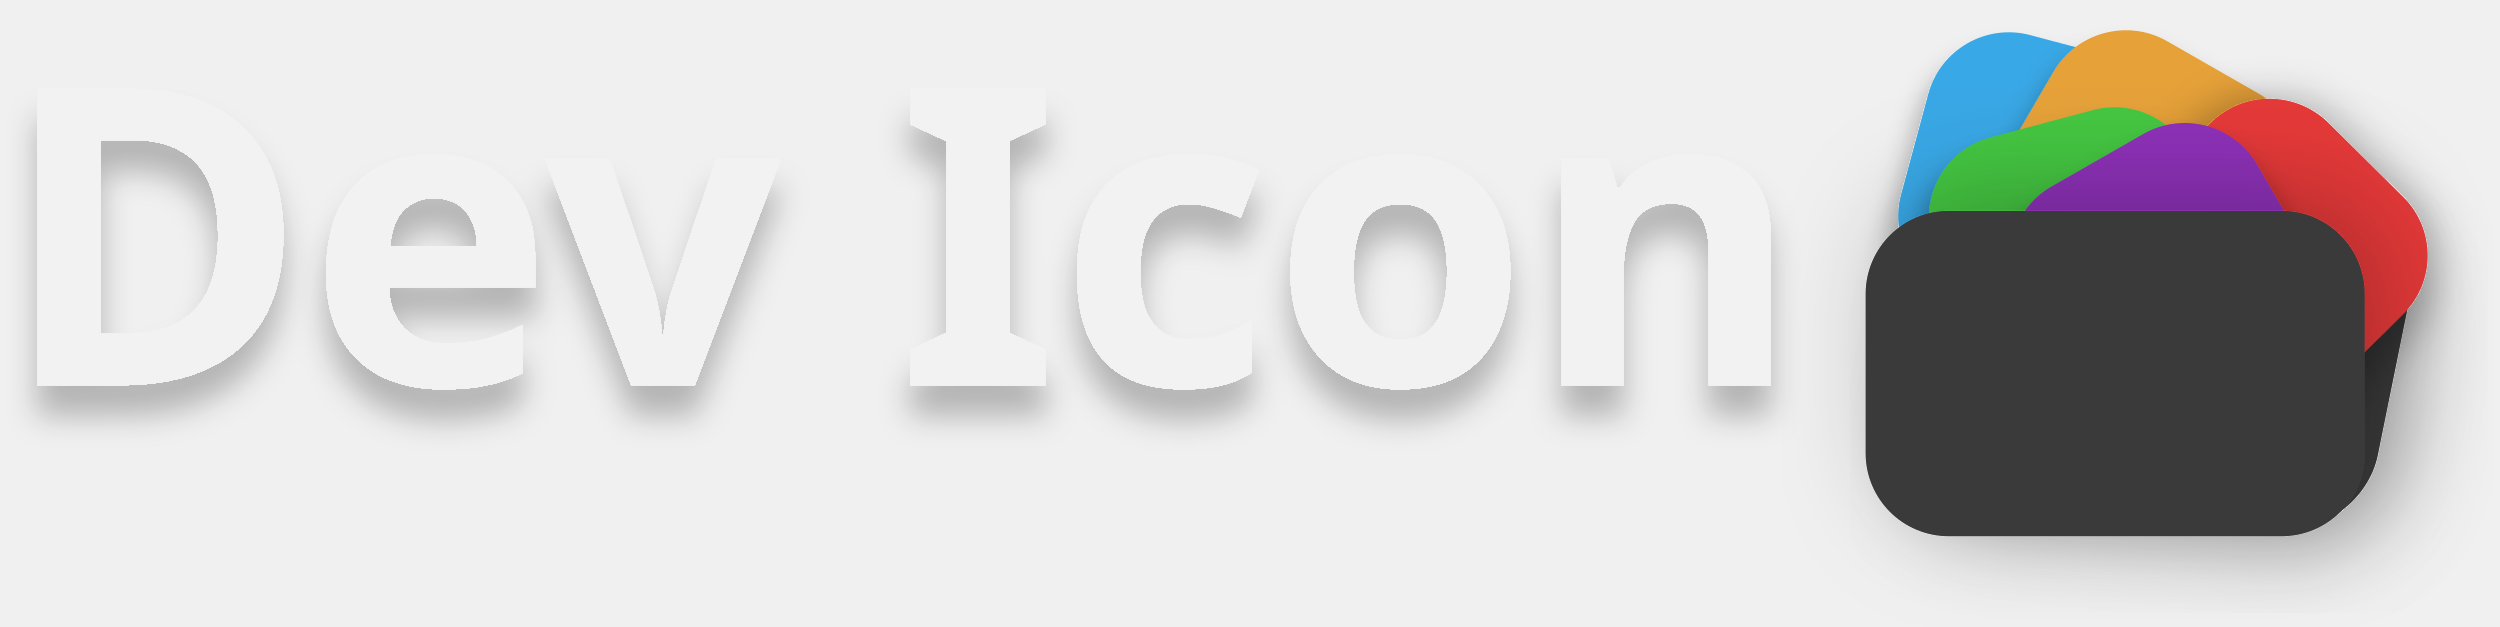
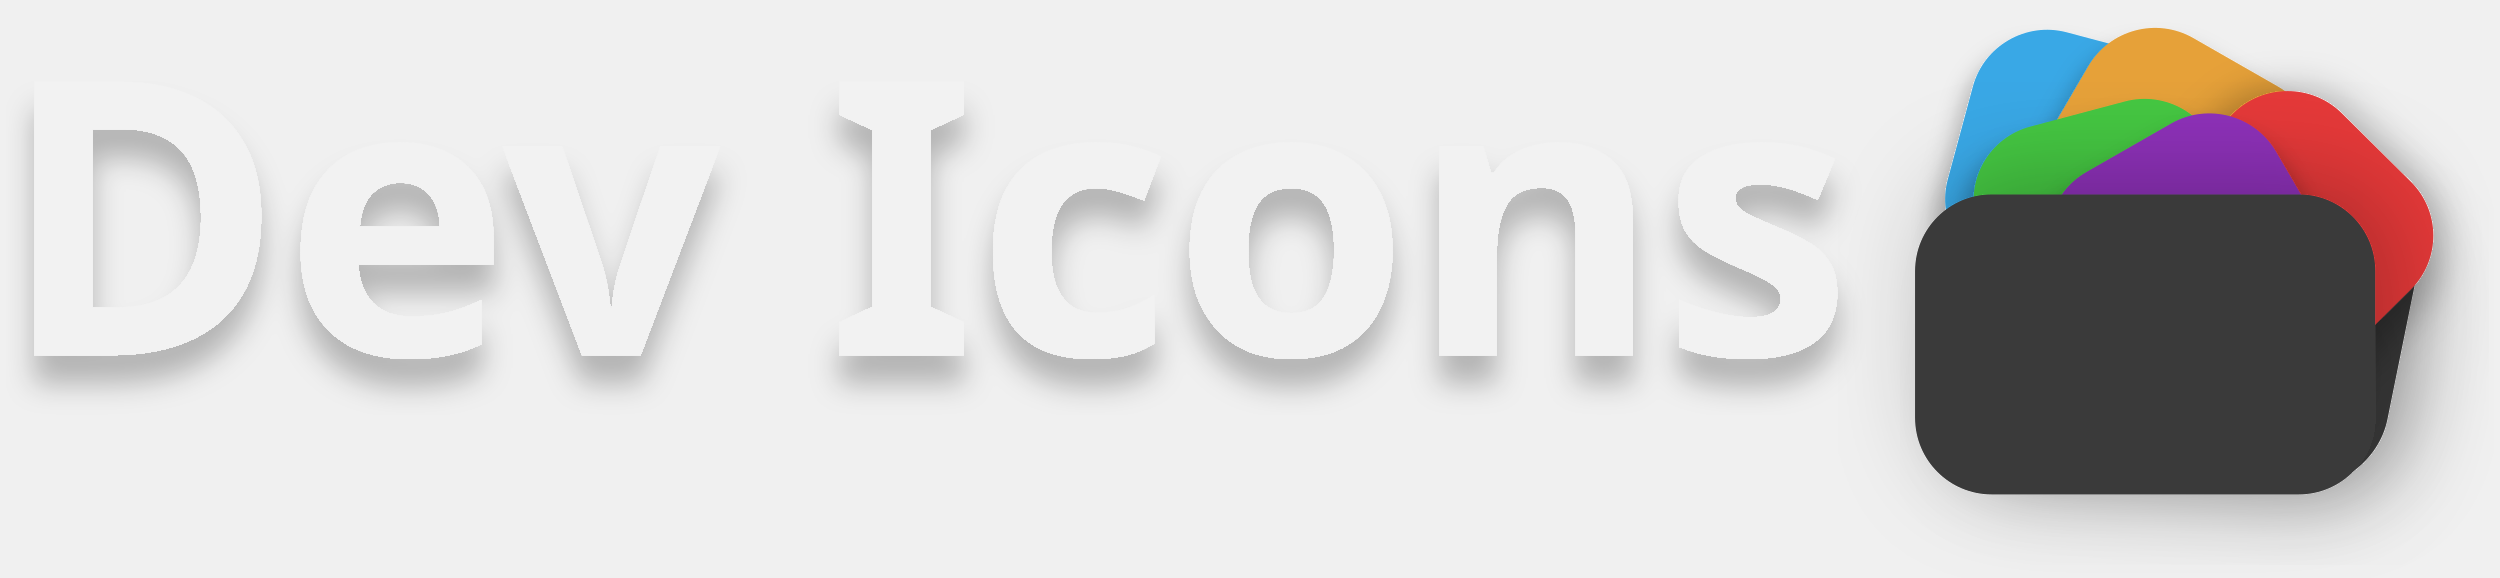
- <svg xmlns="http://www.w3.org/2000/svg" width="331" height="83" viewBox="0 0 331 83" fill="none">
+ <svg xmlns="http://www.w3.org/2000/svg" width="359" height="83" viewBox="0 0 359 83" fill="none">
  <g filter="url(#filter0_d_46_45)">
-     <rect width="65.887" height="43.841" rx="11" transform="matrix(0.996365 0.0851825 -0.198792 0.980042 255.715 22.4211)" fill="#3A3A3A" />
+     <rect width="65.887" height="43.841" rx="11" transform="matrix(0.996365 0.0851825 -0.198792 0.980042 283.715 22.4211)" fill="#3A3A3A" />
  </g>
  <g filter="url(#filter1_d_46_45)">
-     <rect width="35.787" height="36.047" rx="11" transform="matrix(0.260849 -0.96538 0.966464 0.256803 248.836 36.3683)" fill="#39A8E6" />
+     <rect width="35.787" height="36.047" rx="11" transform="matrix(0.260849 -0.96538 0.966464 0.256803 276.836 36.3683)" fill="#39A8E6" />
  </g>
  <g filter="url(#filter2_d_46_45)">
-     <rect width="35.992" height="35.842" rx="11" transform="matrix(0.86783 0.496862 -0.503145 0.864202 277.415 0)" fill="#E6A139" />
+     <rect width="35.992" height="35.842" rx="11" transform="matrix(0.86783 0.496862 -0.503145 0.864202 305.415 0)" fill="#E6A139" />
  </g>
  <g filter="url(#filter3_d_46_45)">
-     <rect width="35.917" height="35.917" rx="11" transform="matrix(0.710063 0.704139 -0.710063 0.704139 300.496 8.54135)" fill="#E63939" />
+     <rect width="35.917" height="35.917" rx="11" transform="matrix(0.710063 0.704139 -0.710063 0.704139 328.496 8.54135)" fill="#E63939" />
  </g>
  <g filter="url(#filter4_d_46_45)">
-     <rect width="35.787" height="36.047" rx="11" transform="matrix(0.260849 0.96538 -0.966464 0.256803 287.76 11.7444)" fill="#45C742" />
+     <rect width="35.787" height="36.047" rx="11" transform="matrix(0.260849 0.96538 -0.966464 0.256803 315.76 11.7444)" fill="#45C742" />
  </g>
  <g filter="url(#filter5_d_46_45)">
-     <rect width="35.842" height="35.992" rx="11" transform="matrix(0.503145 0.864202 -0.86783 0.496862 293.308 12.2782)" fill="#8E31B9" />
+     <rect width="35.842" height="35.992" rx="11" transform="matrix(0.503145 0.864202 -0.86783 0.496862 321.308 12.2782)" fill="#8E31B9" />
  </g>
  <g filter="url(#filter6_d_46_45)">
-     <rect x="255.567" y="30.342" width="53.239" height="3.641" rx="1.821" fill="white" fill-opacity="0.01" shape-rendering="crispEdges" />
+     <rect x="283.567" y="30.342" width="53.239" height="3.641" rx="1.821" fill="white" fill-opacity="0.01" shape-rendering="crispEdges" />
  </g>
  <g filter="url(#filter7_d_46_45)">
-     <rect x="247" y="27.915" width="66.09" height="43.086" rx="11" fill="#3A3A3A" />
+     <rect x="275" y="27.915" width="66.09" height="43.086" rx="11" fill="#3A3A3A" />
  </g>
  <g filter="url(#filter8_d_46_45)">
-     <path d="M37.51 30.98C37.51 35.38 36.667 39.065 34.98 42.035C33.293 45.005 30.837 47.242 27.61 48.745C24.42 50.248 20.57 51 16.06 51H4.95V11.73H17.27C21.377 11.73 24.933 12.463 27.94 13.93C30.983 15.397 33.33 17.56 34.98 20.42C36.667 23.243 37.51 26.763 37.51 30.98ZM28.875 31.2C28.875 28.303 28.453 25.92 27.61 24.05C26.767 22.18 25.502 20.805 23.815 19.925C22.165 19.008 20.13 18.55 17.71 18.55H13.255V44.125H16.83C20.9 44.125 23.925 43.043 25.905 40.88C27.885 38.717 28.875 35.49 28.875 31.2ZM57.378 20.42C60.165 20.42 62.548 20.952 64.528 22.015C66.545 23.078 68.103 24.618 69.203 26.635C70.303 28.652 70.853 31.127 70.853 34.06V38.02H51.493C51.566 40.33 52.245 42.145 53.528 43.465C54.848 44.785 56.663 45.445 58.973 45.445C60.916 45.445 62.676 45.262 64.253 44.895C65.83 44.492 67.461 43.887 69.148 43.08V49.405C67.681 50.138 66.123 50.67 64.473 51C62.86 51.367 60.898 51.55 58.588 51.55C55.581 51.55 52.923 51 50.613 49.9C48.303 48.763 46.488 47.058 45.168 44.785C43.848 42.512 43.188 39.652 43.188 36.205C43.188 32.685 43.775 29.77 44.948 27.46C46.158 25.113 47.826 23.353 49.953 22.18C52.08 21.007 54.555 20.42 57.378 20.42ZM57.433 26.25C55.856 26.25 54.536 26.763 53.473 27.79C52.446 28.817 51.841 30.412 51.658 32.575H63.153C63.153 31.365 62.933 30.283 62.493 29.33C62.09 28.377 61.466 27.625 60.623 27.075C59.78 26.525 58.716 26.25 57.433 26.25ZM83.574 51L72.134 20.97H80.714L86.489 38.075C86.709 38.735 86.892 39.432 87.039 40.165C87.222 40.898 87.35 41.613 87.424 42.31C87.534 43.007 87.607 43.648 87.644 44.235H87.864C87.9 43.612 87.974 42.952 88.084 42.255C88.194 41.558 88.322 40.862 88.469 40.165C88.652 39.432 88.854 38.735 89.074 38.075L94.849 20.97H103.429L91.989 51H83.574ZM138.39 51H120.515V46.27L125.3 44.07V18.66L120.515 16.46V11.73H138.39V16.46L133.605 18.66V44.07L138.39 46.27V51ZM156.632 51.55C153.662 51.55 151.132 51.018 149.042 49.955C146.952 48.855 145.357 47.168 144.257 44.895C143.157 42.622 142.607 39.707 142.607 36.15C142.607 32.483 143.23 29.495 144.477 27.185C145.724 24.875 147.447 23.17 149.647 22.07C151.884 20.97 154.45 20.42 157.347 20.42C159.4 20.42 161.179 20.622 162.682 21.025C164.222 21.428 165.56 21.905 166.697 22.455L164.277 28.78C162.994 28.267 161.784 27.845 160.647 27.515C159.547 27.185 158.447 27.02 157.347 27.02C155.917 27.02 154.725 27.368 153.772 28.065C152.819 28.725 152.104 29.733 151.627 31.09C151.187 32.41 150.967 34.078 150.967 36.095C150.967 38.075 151.205 39.725 151.682 41.045C152.195 42.328 152.929 43.3 153.882 43.96C154.835 44.583 155.99 44.895 157.347 44.895C159.07 44.895 160.592 44.675 161.912 44.235C163.232 43.758 164.515 43.117 165.762 42.31V49.295C164.515 50.102 163.195 50.67 161.802 51C160.445 51.367 158.722 51.55 156.632 51.55ZM199.954 35.93C199.954 38.423 199.605 40.642 198.909 42.585C198.249 44.528 197.277 46.178 195.994 47.535C194.747 48.855 193.225 49.863 191.429 50.56C189.632 51.22 187.597 51.55 185.324 51.55C183.234 51.55 181.29 51.22 179.494 50.56C177.734 49.863 176.212 48.855 174.929 47.535C173.645 46.178 172.637 44.528 171.904 42.585C171.207 40.642 170.859 38.423 170.859 35.93C170.859 32.593 171.445 29.788 172.619 27.515C173.792 25.205 175.479 23.445 177.679 22.235C179.879 21.025 182.482 20.42 185.489 20.42C188.312 20.42 190.805 21.025 192.969 22.235C195.132 23.445 196.837 25.205 198.084 27.515C199.33 29.788 199.954 32.593 199.954 35.93ZM179.219 35.93C179.219 37.91 179.42 39.578 179.824 40.935C180.264 42.255 180.942 43.263 181.859 43.96C182.775 44.62 183.967 44.95 185.434 44.95C186.9 44.95 188.074 44.62 188.954 43.96C189.87 43.263 190.53 42.255 190.934 40.935C191.374 39.578 191.594 37.91 191.594 35.93C191.594 33.95 191.374 32.3 190.934 30.98C190.53 29.66 189.87 28.67 188.954 28.01C188.037 27.35 186.845 27.02 185.379 27.02C183.215 27.02 181.639 27.772 180.649 29.275C179.695 30.742 179.219 32.96 179.219 35.93ZM223.777 20.42C227.003 20.42 229.588 21.3 231.532 23.06C233.475 24.783 234.447 27.57 234.447 31.42V51H226.252V33.455C226.252 31.292 225.867 29.678 225.097 28.615C224.327 27.515 223.098 26.965 221.412 26.965C218.918 26.965 217.213 27.827 216.297 29.55C215.38 31.237 214.922 33.675 214.922 36.865V51H206.727V20.97H212.997L214.097 24.82H214.537C215.197 23.793 216.003 22.968 216.957 22.345C217.91 21.685 218.973 21.208 220.147 20.915C221.32 20.585 222.53 20.42 223.777 20.42Z" fill="#F2F2F2" />
+     <path d="M37.51 30.98C37.51 35.38 36.667 39.065 34.98 42.035C33.293 45.005 30.837 47.242 27.61 48.745C24.42 50.248 20.57 51 16.06 51H4.95V11.73H17.27C21.377 11.73 24.933 12.463 27.94 13.93C30.983 15.397 33.33 17.56 34.98 20.42C36.667 23.243 37.51 26.763 37.51 30.98ZM28.875 31.2C28.875 28.303 28.453 25.92 27.61 24.05C26.767 22.18 25.502 20.805 23.815 19.925C22.165 19.008 20.13 18.55 17.71 18.55H13.255V44.125H16.83C20.9 44.125 23.925 43.043 25.905 40.88C27.885 38.717 28.875 35.49 28.875 31.2ZM57.378 20.42C60.165 20.42 62.548 20.952 64.528 22.015C66.545 23.078 68.103 24.618 69.203 26.635C70.303 28.652 70.853 31.127 70.853 34.06V38.02H51.493C51.566 40.33 52.245 42.145 53.528 43.465C54.848 44.785 56.663 45.445 58.973 45.445C60.916 45.445 62.676 45.262 64.253 44.895C65.83 44.492 67.461 43.887 69.148 43.08V49.405C67.681 50.138 66.123 50.67 64.473 51C62.86 51.367 60.898 51.55 58.588 51.55C55.581 51.55 52.923 51 50.613 49.9C48.303 48.763 46.488 47.058 45.168 44.785C43.848 42.512 43.188 39.652 43.188 36.205C43.188 32.685 43.775 29.77 44.948 27.46C46.158 25.113 47.826 23.353 49.953 22.18C52.08 21.007 54.555 20.42 57.378 20.42ZM57.433 26.25C55.856 26.25 54.536 26.763 53.473 27.79C52.446 28.817 51.841 30.412 51.658 32.575H63.153C63.153 31.365 62.933 30.283 62.493 29.33C62.09 28.377 61.466 27.625 60.623 27.075C59.78 26.525 58.716 26.25 57.433 26.25ZM83.574 51L72.134 20.97H80.714L86.489 38.075C86.709 38.735 86.892 39.432 87.039 40.165C87.222 40.898 87.35 41.613 87.424 42.31C87.534 43.007 87.607 43.648 87.644 44.235H87.864C87.9 43.612 87.974 42.952 88.084 42.255C88.194 41.558 88.322 40.862 88.469 40.165C88.652 39.432 88.854 38.735 89.074 38.075L94.849 20.97H103.429L91.989 51H83.574ZM138.39 51H120.515V46.27L125.3 44.07V18.66L120.515 16.46V11.73H138.39V16.46L133.605 18.66V44.07L138.39 46.27V51ZM156.632 51.55C153.662 51.55 151.132 51.018 149.042 49.955C146.952 48.855 145.357 47.168 144.257 44.895C143.157 42.622 142.607 39.707 142.607 36.15C142.607 32.483 143.23 29.495 144.477 27.185C145.724 24.875 147.447 23.17 149.647 22.07C151.884 20.97 154.45 20.42 157.347 20.42C159.4 20.42 161.179 20.622 162.682 21.025C164.222 21.428 165.56 21.905 166.697 22.455L164.277 28.78C162.994 28.267 161.784 27.845 160.647 27.515C159.547 27.185 158.447 27.02 157.347 27.02C155.917 27.02 154.725 27.368 153.772 28.065C152.819 28.725 152.104 29.733 151.627 31.09C151.187 32.41 150.967 34.078 150.967 36.095C150.967 38.075 151.205 39.725 151.682 41.045C152.195 42.328 152.929 43.3 153.882 43.96C154.835 44.583 155.99 44.895 157.347 44.895C159.07 44.895 160.592 44.675 161.912 44.235C163.232 43.758 164.515 43.117 165.762 42.31V49.295C164.515 50.102 163.195 50.67 161.802 51C160.445 51.367 158.722 51.55 156.632 51.55ZM199.954 35.93C199.954 38.423 199.605 40.642 198.909 42.585C198.249 44.528 197.277 46.178 195.994 47.535C194.747 48.855 193.225 49.863 191.429 50.56C189.632 51.22 187.597 51.55 185.324 51.55C183.234 51.55 181.29 51.22 179.494 50.56C177.734 49.863 176.212 48.855 174.929 47.535C173.645 46.178 172.637 44.528 171.904 42.585C171.207 40.642 170.859 38.423 170.859 35.93C170.859 32.593 171.445 29.788 172.619 27.515C173.792 25.205 175.479 23.445 177.679 22.235C179.879 21.025 182.482 20.42 185.489 20.42C188.312 20.42 190.805 21.025 192.969 22.235C195.132 23.445 196.837 25.205 198.084 27.515C199.33 29.788 199.954 32.593 199.954 35.93ZM179.219 35.93C179.219 37.91 179.42 39.578 179.824 40.935C180.264 42.255 180.942 43.263 181.859 43.96C182.775 44.62 183.967 44.95 185.434 44.95C186.9 44.95 188.074 44.62 188.954 43.96C189.87 43.263 190.53 42.255 190.934 40.935C191.374 39.578 191.594 37.91 191.594 35.93C191.594 33.95 191.374 32.3 190.934 30.98C190.53 29.66 189.87 28.67 188.954 28.01C188.037 27.35 186.845 27.02 185.379 27.02C183.215 27.02 181.639 27.772 180.649 29.275C179.695 30.742 179.219 32.96 179.219 35.93ZM223.777 20.42C227.003 20.42 229.588 21.3 231.532 23.06C233.475 24.783 234.447 27.57 234.447 31.42V51H226.252V33.455C226.252 31.292 225.867 29.678 225.097 28.615C224.327 27.515 223.098 26.965 221.412 26.965C218.918 26.965 217.213 27.827 216.297 29.55C215.38 31.237 214.922 33.675 214.922 36.865V51H206.727V20.97H212.997L214.097 24.82H214.537C215.197 23.793 216.003 22.968 216.957 22.345C217.91 21.685 218.973 21.208 220.147 20.915C221.32 20.585 222.53 20.42 223.777 20.42ZM263.829 42.09C263.829 44.107 263.352 45.83 262.399 47.26C261.446 48.653 260.016 49.717 258.109 50.45C256.202 51.183 253.837 51.55 251.014 51.55C248.924 51.55 247.127 51.403 245.624 51.11C244.121 50.853 242.617 50.413 241.114 49.79V43.025C242.727 43.758 244.469 44.363 246.339 44.84C248.209 45.317 249.859 45.555 251.289 45.555C252.902 45.555 254.039 45.317 254.699 44.84C255.396 44.363 255.744 43.74 255.744 42.97C255.744 42.457 255.597 41.998 255.304 41.595C255.047 41.192 254.461 40.733 253.544 40.22C252.627 39.707 251.197 39.047 249.254 38.24C247.384 37.433 245.844 36.645 244.634 35.875C243.424 35.068 242.526 34.115 241.939 33.015C241.352 31.878 241.059 30.467 241.059 28.78C241.059 25.993 242.141 23.903 244.304 22.51C246.467 21.117 249.346 20.42 252.939 20.42C254.809 20.42 256.587 20.603 258.274 20.97C259.961 21.337 261.702 21.942 263.499 22.785L261.024 28.67C260.034 28.23 259.081 27.845 258.164 27.515C257.247 27.185 256.349 26.928 255.469 26.745C254.626 26.562 253.746 26.47 252.829 26.47C251.619 26.47 250.702 26.635 250.079 26.965C249.492 27.295 249.199 27.79 249.199 28.45C249.199 28.927 249.346 29.367 249.639 29.77C249.969 30.137 250.574 30.54 251.454 30.98C252.371 31.42 253.709 32.007 255.469 32.74C257.192 33.437 258.677 34.17 259.924 34.94C261.171 35.673 262.124 36.608 262.784 37.745C263.481 38.845 263.829 40.293 263.829 42.09Z" fill="#F2F2F2" />
  </g>
  <defs>
-     <filter id="filter0_d_46_45" x="244.969" y="20.317" width="84.425" height="60.787" filterUnits="userSpaceOnUse" color-interpolation-filters="sRGB">
+     <filter id="filter0_d_46_45" x="272.969" y="20.317" width="84.425" height="60.787" filterUnits="userSpaceOnUse" color-interpolation-filters="sRGB">
      <feFlood flood-opacity="0" result="BackgroundImageFix" />
      <feColorMatrix in="SourceAlpha" type="matrix" values="0 0 0 0 0 0 0 0 0 0 0 0 0 0 0 0 0 0 127 0" result="hardAlpha" />
      <feMorphology radius="4" operator="erode" in="SourceAlpha" result="effect1_dropShadow_46_45" />
      <feOffset dx="3" dy="4" />
      <feGaussianBlur stdDeviation="5.5" />
      <feComposite in2="hardAlpha" operator="out" />
      <feColorMatrix type="matrix" values="0 0 0 0 0 0 0 0 0 0 0 0 0 0 0 0 0 0 0.25 0" />
      <feBlend mode="normal" in2="BackgroundImageFix" result="effect1_dropShadow_46_45" />
      <feBlend mode="normal" in="SourceGraphic" in2="effect1_dropShadow_46_45" result="shape" />
    </filter>
-     <filter id="filter1_d_46_45" x="245.322" y="2.273" width="51.201" height="50.899" filterUnits="userSpaceOnUse" color-interpolation-filters="sRGB">
+     <filter id="filter1_d_46_45" x="273.322" y="2.273" width="51.201" height="50.899" filterUnits="userSpaceOnUse" color-interpolation-filters="sRGB">
      <feFlood flood-opacity="0" result="BackgroundImageFix" />
      <feColorMatrix in="SourceAlpha" type="matrix" values="0 0 0 0 0 0 0 0 0 0 0 0 0 0 0 0 0 0 127 0" result="hardAlpha" />
      <feMorphology radius="3" operator="dilate" in="SourceAlpha" result="effect1_dropShadow_46_45" />
      <feOffset dy="4" />
      <feGaussianBlur stdDeviation="1.5" />
      <feComposite in2="hardAlpha" operator="out" />
      <feColorMatrix type="matrix" values="0 0 0 0 0 0 0 0 0 0 0 0 0 0 0 0 0 0 0.25 0" />
      <feBlend mode="normal" in2="BackgroundImageFix" result="effect1_dropShadow_46_45" />
      <feBlend mode="normal" in="SourceGraphic" in2="effect1_dropShadow_46_45" result="shape" />
    </filter>
-     <filter id="filter2_d_46_45" x="257.426" y="2.004" width="53.18" height="52.849" filterUnits="userSpaceOnUse" color-interpolation-filters="sRGB">
+     <filter id="filter2_d_46_45" x="285.426" y="2.004" width="53.18" height="52.849" filterUnits="userSpaceOnUse" color-interpolation-filters="sRGB">
      <feFlood flood-opacity="0" result="BackgroundImageFix" />
      <feColorMatrix in="SourceAlpha" type="matrix" values="0 0 0 0 0 0 0 0 0 0 0 0 0 0 0 0 0 0 127 0" result="hardAlpha" />
      <feMorphology radius="3" operator="dilate" in="SourceAlpha" result="effect1_dropShadow_46_45" />
      <feOffset dy="4" />
      <feGaussianBlur stdDeviation="1.5" />
      <feComposite in2="hardAlpha" operator="out" />
      <feColorMatrix type="matrix" values="0 0 0 0 0 0 0 0 0 0 0 0 0 0 0 0 0 0 0.25 0" />
      <feBlend mode="normal" in2="BackgroundImageFix" result="effect1_dropShadow_46_45" />
      <feBlend mode="normal" in="SourceGraphic" in2="effect1_dropShadow_46_45" result="shape" />
    </filter>
-     <filter id="filter3_d_46_45" x="272.568" y="7.079" width="55.856" height="55.507" filterUnits="userSpaceOnUse" color-interpolation-filters="sRGB">
+     <filter id="filter3_d_46_45" x="300.568" y="7.079" width="55.856" height="55.507" filterUnits="userSpaceOnUse" color-interpolation-filters="sRGB">
      <feFlood flood-opacity="0" result="BackgroundImageFix" />
      <feColorMatrix in="SourceAlpha" type="matrix" values="0 0 0 0 0 0 0 0 0 0 0 0 0 0 0 0 0 0 127 0" result="hardAlpha" />
      <feMorphology radius="2" operator="dilate" in="SourceAlpha" result="effect1_dropShadow_46_45" />
      <feOffset dy="1" />
      <feGaussianBlur stdDeviation="2.5" />
      <feComposite in2="hardAlpha" operator="out" />
      <feColorMatrix type="matrix" values="0 0 0 0 0 0 0 0 0 0 0 0 0 0 0 0 0 0 0.25 0" />
      <feBlend mode="normal" in2="BackgroundImageFix" result="effect1_dropShadow_46_45" />
      <feBlend mode="normal" in="SourceGraphic" in2="effect1_dropShadow_46_45" result="shape" />
    </filter>
-     <filter id="filter4_d_46_45" x="249.408" y="12.197" width="51.201" height="50.899" filterUnits="userSpaceOnUse" color-interpolation-filters="sRGB">
+     <filter id="filter4_d_46_45" x="277.408" y="12.197" width="51.201" height="50.899" filterUnits="userSpaceOnUse" color-interpolation-filters="sRGB">
      <feFlood flood-opacity="0" result="BackgroundImageFix" />
      <feColorMatrix in="SourceAlpha" type="matrix" values="0 0 0 0 0 0 0 0 0 0 0 0 0 0 0 0 0 0 127 0" result="hardAlpha" />
      <feMorphology radius="3" operator="dilate" in="SourceAlpha" result="effect1_dropShadow_46_45" />
      <feOffset dy="4" />
      <feGaussianBlur stdDeviation="1.5" />
      <feComposite in2="hardAlpha" operator="out" />
      <feColorMatrix type="matrix" values="0 0 0 0 0 0 0 0 0 0 0 0 0 0 0 0 0 0 0.25 0" />
      <feBlend mode="normal" in2="BackgroundImageFix" result="effect1_dropShadow_46_45" />
      <feBlend mode="normal" in="SourceGraphic" in2="effect1_dropShadow_46_45" result="shape" />
    </filter>
-     <filter id="filter5_d_46_45" x="260.118" y="14.283" width="53.18" height="52.849" filterUnits="userSpaceOnUse" color-interpolation-filters="sRGB">
+     <filter id="filter5_d_46_45" x="288.118" y="14.283" width="53.18" height="52.849" filterUnits="userSpaceOnUse" color-interpolation-filters="sRGB">
      <feFlood flood-opacity="0" result="BackgroundImageFix" />
      <feColorMatrix in="SourceAlpha" type="matrix" values="0 0 0 0 0 0 0 0 0 0 0 0 0 0 0 0 0 0 127 0" result="hardAlpha" />
      <feMorphology radius="3" operator="dilate" in="SourceAlpha" result="effect1_dropShadow_46_45" />
      <feOffset dy="4" />
      <feGaussianBlur stdDeviation="1.5" />
      <feComposite in2="hardAlpha" operator="out" />
      <feColorMatrix type="matrix" values="0 0 0 0 0 0 0 0 0 0 0 0 0 0 0 0 0 0 0.25 0" />
      <feBlend mode="normal" in2="BackgroundImageFix" result="effect1_dropShadow_46_45" />
      <feBlend mode="normal" in="SourceGraphic" in2="effect1_dropShadow_46_45" result="shape" />
    </filter>
-     <filter id="filter6_d_46_45" x="246.567" y="14.342" width="79.239" height="29.641" filterUnits="userSpaceOnUse" color-interpolation-filters="sRGB">
+     <filter id="filter6_d_46_45" x="274.567" y="14.342" width="79.239" height="29.641" filterUnits="userSpaceOnUse" color-interpolation-filters="sRGB">
      <feFlood flood-opacity="0" result="BackgroundImageFix" />
      <feColorMatrix in="SourceAlpha" type="matrix" values="0 0 0 0 0 0 0 0 0 0 0 0 0 0 0 0 0 0 127 0" result="hardAlpha" />
      <feMorphology radius="6" operator="dilate" in="SourceAlpha" result="effect1_dropShadow_46_45" />
      <feOffset dx="4" dy="-3" />
      <feGaussianBlur stdDeviation="3.5" />
      <feComposite in2="hardAlpha" operator="out" />
      <feColorMatrix type="matrix" values="0 0 0 0 0 0 0 0 0 0 0 0 0 0 0 0 0 0 0.25 0" />
      <feBlend mode="normal" in2="BackgroundImageFix" result="effect1_dropShadow_46_45" />
      <feBlend mode="normal" in="SourceGraphic" in2="effect1_dropShadow_46_45" result="shape" />
    </filter>
-     <filter id="filter7_d_46_45" x="236" y="11.915" width="94.09" height="71.085" filterUnits="userSpaceOnUse" color-interpolation-filters="sRGB">
+     <filter id="filter7_d_46_45" x="264" y="11.915" width="94.09" height="71.085" filterUnits="userSpaceOnUse" color-interpolation-filters="sRGB">
      <feFlood flood-opacity="0" result="BackgroundImageFix" />
      <feColorMatrix in="SourceAlpha" type="matrix" values="0 0 0 0 0 0 0 0 0 0 0 0 0 0 0 0 0 0 127 0" result="hardAlpha" />
      <feOffset dx="3" dy="-2" />
      <feGaussianBlur stdDeviation="7" />
      <feComposite in2="hardAlpha" operator="out" />
      <feColorMatrix type="matrix" values="0 0 0 0 0 0 0 0 0 0 0 0 0 0 0 0 0 0 0.25 0" />
      <feBlend mode="normal" in2="BackgroundImageFix" result="effect1_dropShadow_46_45" />
      <feBlend mode="normal" in="SourceGraphic" in2="effect1_dropShadow_46_45" result="shape" />
    </filter>
-     <filter id="filter8_d_46_45" x="0.95" y="11.73" width="237.497" height="47.82" filterUnits="userSpaceOnUse" color-interpolation-filters="sRGB">
+     <filter id="filter8_d_46_45" x="0.95" y="11.73" width="266.879" height="47.82" filterUnits="userSpaceOnUse" color-interpolation-filters="sRGB">
      <feFlood flood-opacity="0" result="BackgroundImageFix" />
      <feColorMatrix in="SourceAlpha" type="matrix" values="0 0 0 0 0 0 0 0 0 0 0 0 0 0 0 0 0 0 127 0" result="hardAlpha" />
      <feOffset dy="4" />
      <feGaussianBlur stdDeviation="2" />
      <feComposite in2="hardAlpha" operator="out" />
      <feColorMatrix type="matrix" values="0 0 0 0 0 0 0 0 0 0 0 0 0 0 0 0 0 0 0.25 0" />
      <feBlend mode="normal" in2="BackgroundImageFix" result="effect1_dropShadow_46_45" />
      <feBlend mode="normal" in="SourceGraphic" in2="effect1_dropShadow_46_45" result="shape" />
    </filter>
  </defs>
</svg>
